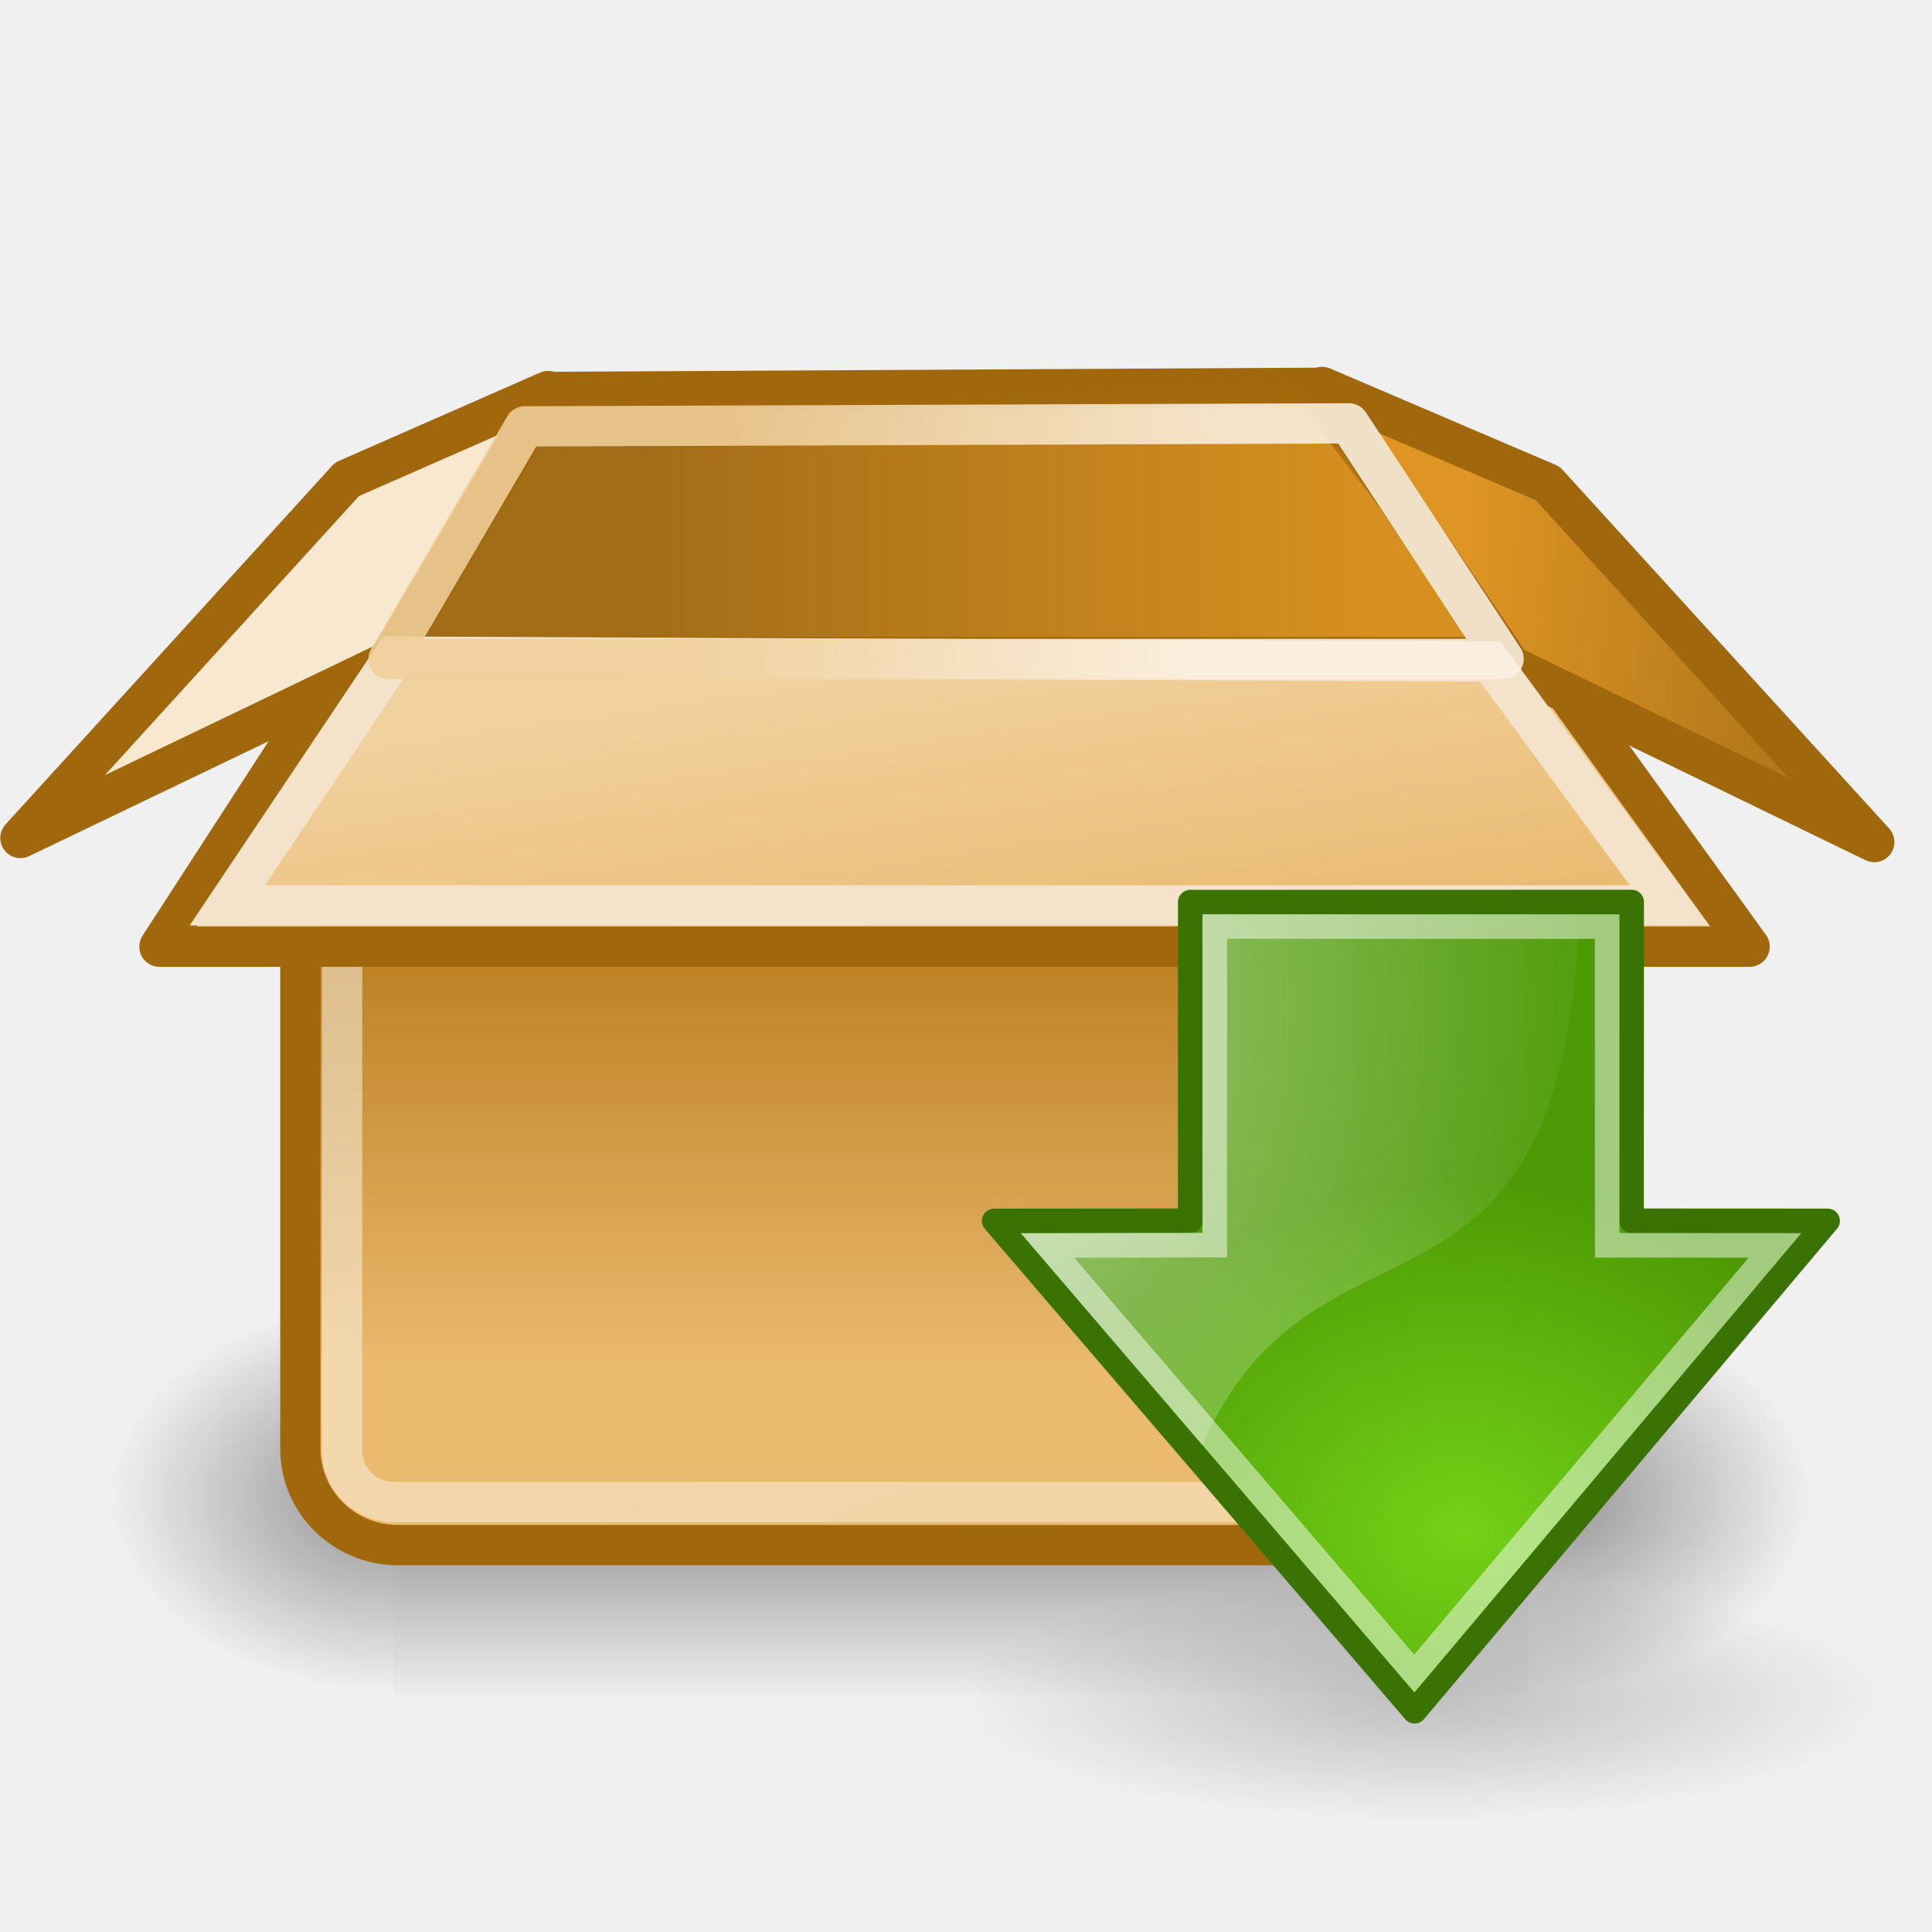
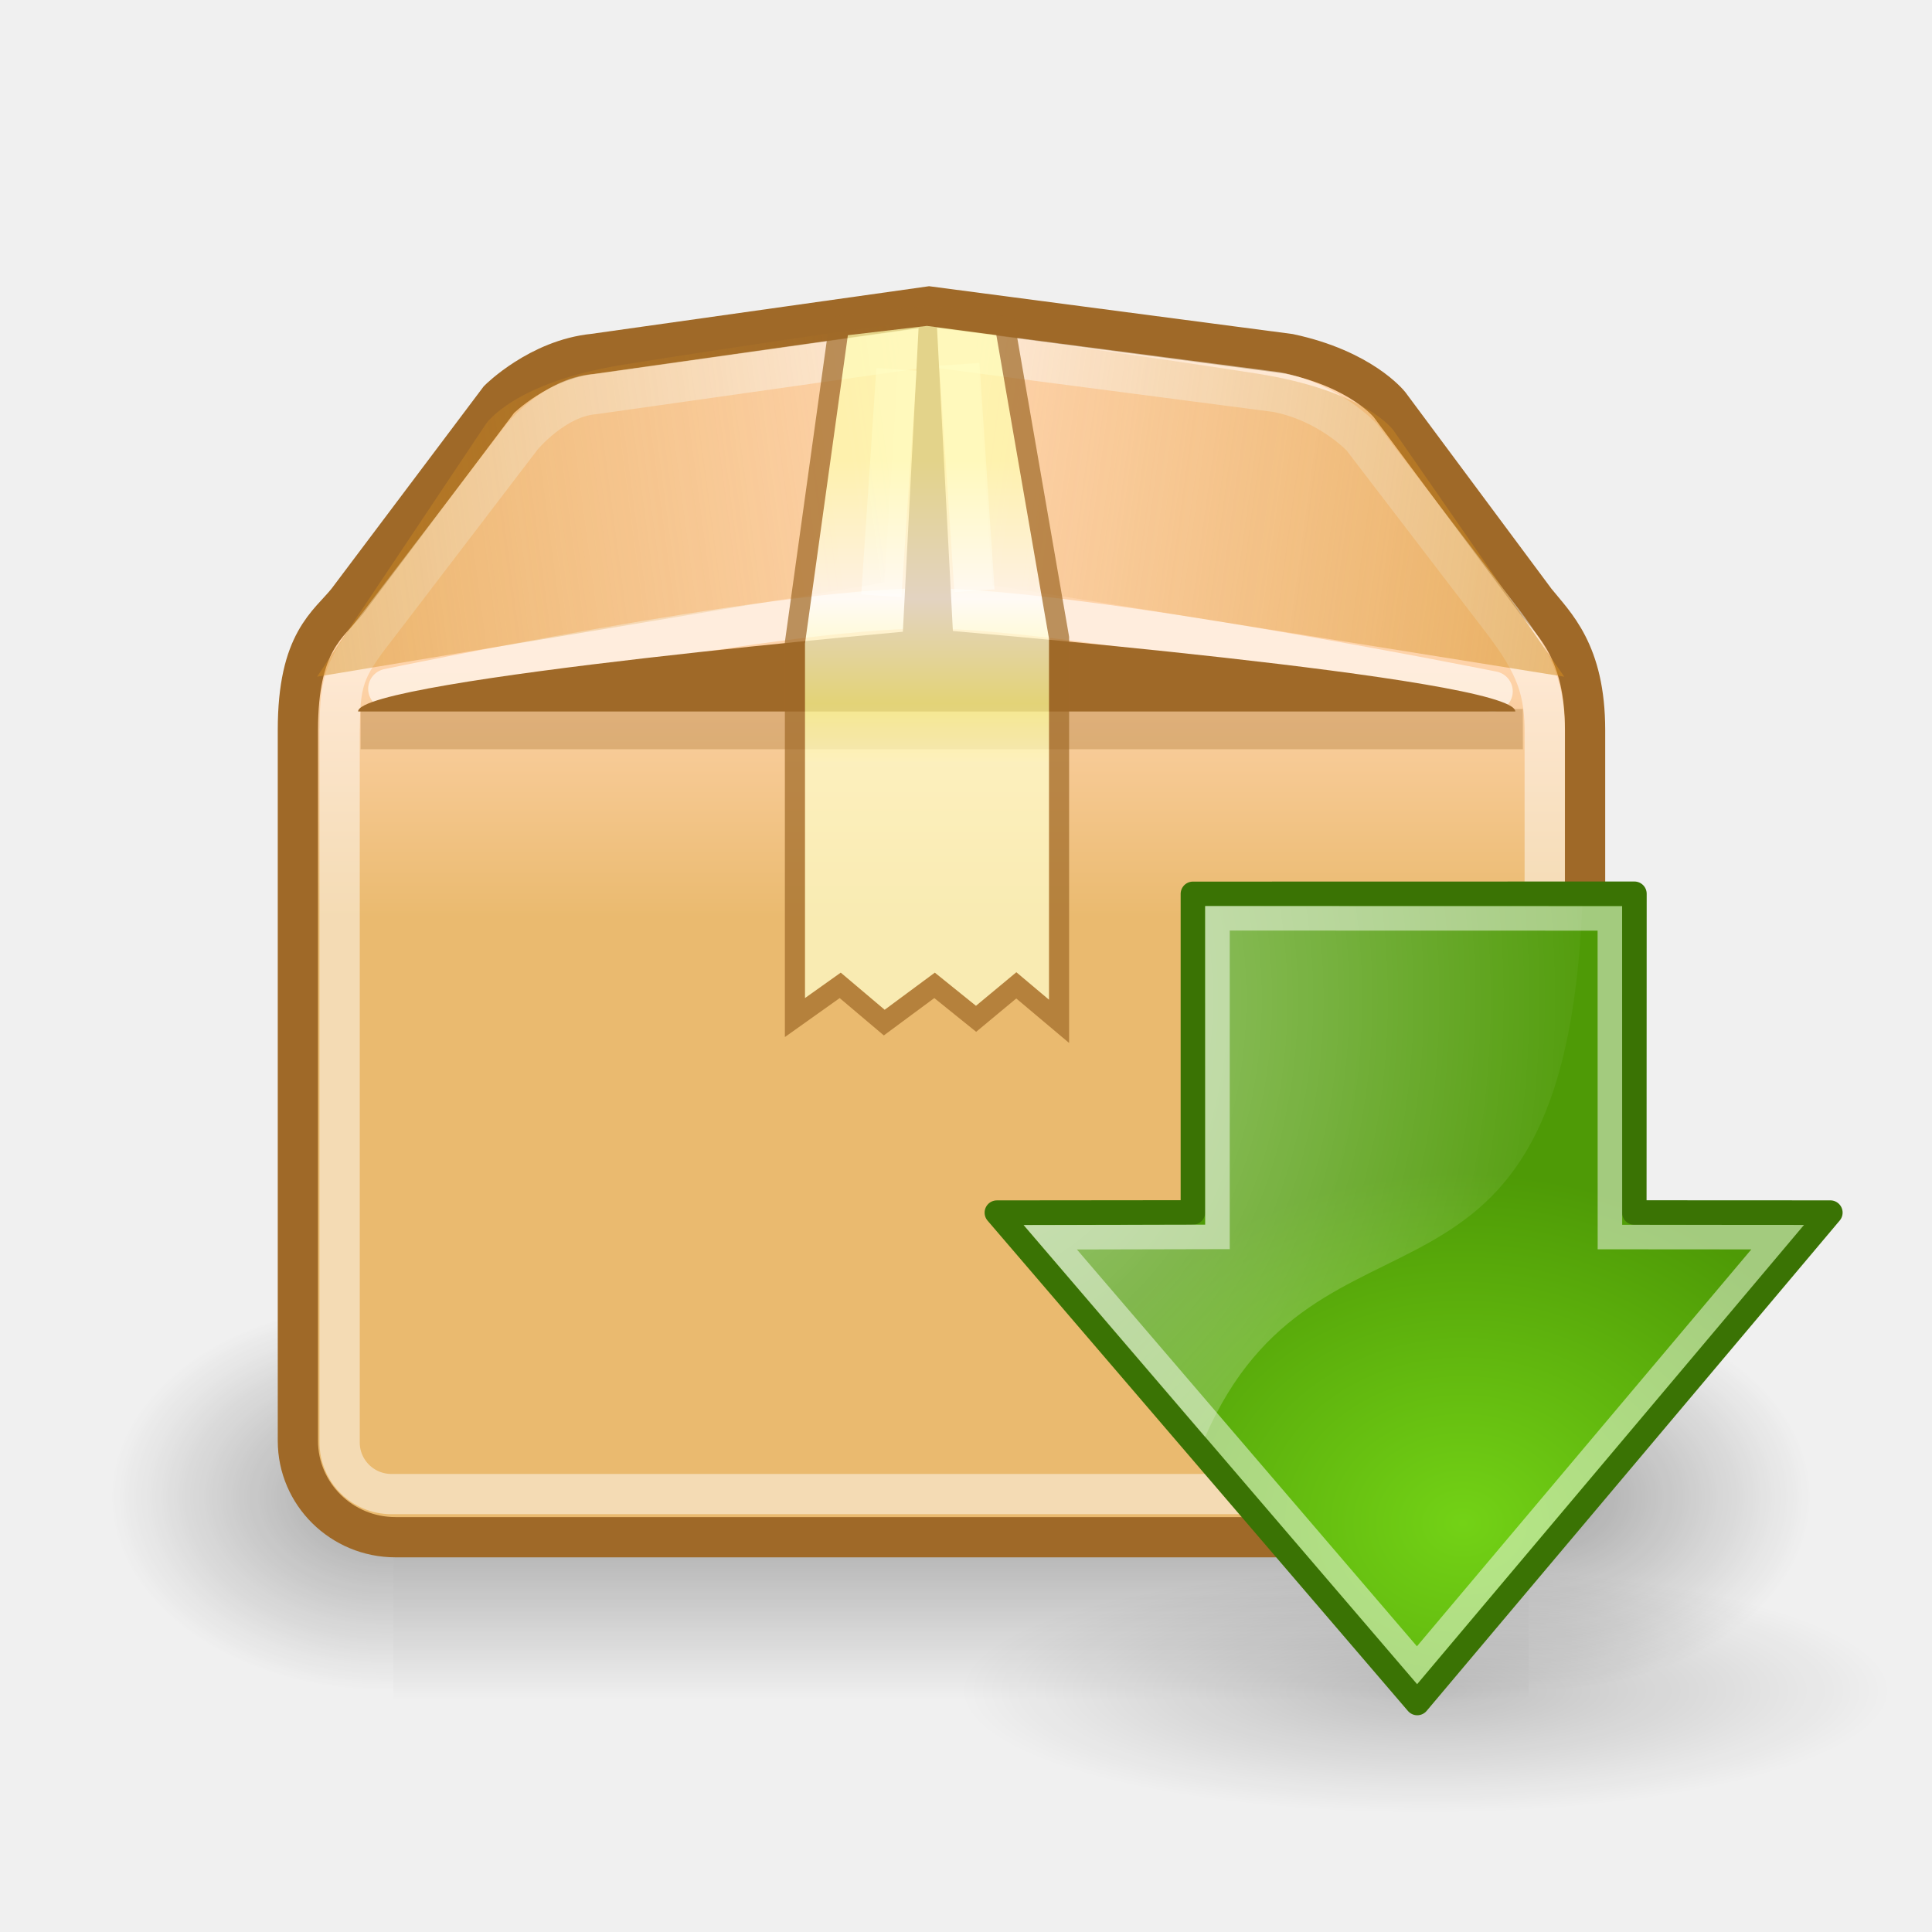
<svg xmlns="http://www.w3.org/2000/svg" xmlns:xlink="http://www.w3.org/1999/xlink" version="1.0" width="48" height="48" id="svg2963">
  <defs id="defs3">
-     <radialGradient cx="605.714" cy="486.648" r="117.143" fx="605.714" fy="486.648" id="radialGradient6719" xlink:href="#linearGradient5060" gradientUnits="userSpaceOnUse" gradientTransform="matrix(-2.774389,0,0,1.969706,112.7623,-872.8854)" />
+     <linearGradient y2="21.411" x2="16.49" y1="6.304" x1="16.49" gradientUnits="userSpaceOnUse" id="linearGradient3261">
+       <stop id="stop3263" style="stop-color:#ffffb2;stop-opacity:1;" offset="0.209" />
+       <stop offset="0.397" style="stop-color:#ffffff;stop-opacity:1;" id="stop3269" />
+       <stop offset="0.54" style="stop-color:#ffff97;stop-opacity:1;" id="stop3267" />
+       <stop id="stop3265" style="stop-color:#ffffcd;stop-opacity:1;" offset="0.621" />
+     </linearGradient>
+     <linearGradient id="linearGradient3817">
+       <stop style="stop-color:#d68f21;stop-opacity:1;" offset="0" id="stop3819" />
+       <stop style="stop-color:#d68f21;stop-opacity:0;" offset="1" id="stop3821" />
+     </linearGradient>
+     <linearGradient id="SVGID_1_" gradientUnits="userSpaceOnUse" x1="16.49" y1="6.304" x2="16.49" y2="21.411">
+       <stop offset="0.209" style="stop-color:#FED3AA" id="stop2741" />
+       <stop offset="0.621" style="stop-color:#EABA6F" id="stop2743" />
+     </linearGradient>
+     <radialGradient xlink:href="#linearGradient5060" gradientTransform="matrix(-2.774389,0,0,1.969706,112.7623,-872.8854)" gradientUnits="userSpaceOnUse" id="radialGradient6719" fy="486.648" fx="605.714" r="117.143" cy="486.648" cx="605.714" />
    <linearGradient id="linearGradient5060">
      <stop style="stop-color:#000000;stop-opacity:1" offset="0" id="stop5062" />
      <stop style="stop-color:#000000;stop-opacity:0" offset="1" id="stop5064" />
    </linearGradient>
-     <radialGradient cx="605.714" cy="486.648" r="117.143" fx="605.714" fy="486.648" id="radialGradient6717" xlink:href="#linearGradient5060" gradientUnits="userSpaceOnUse" gradientTransform="matrix(2.774389,0,0,1.969706,-1891.633,-872.8854)" />
+     <radialGradient xlink:href="#linearGradient5060" gradientTransform="matrix(2.774389,0,0,1.969706,-1891.633,-872.8854)" gradientUnits="userSpaceOnUse" id="radialGradient6717" fy="486.648" fx="605.714" r="117.143" cy="486.648" cx="605.714" />
    <linearGradient id="linearGradient5048">
      <stop style="stop-color:#000000;stop-opacity:0" offset="0" id="stop5050" />
      <stop style="stop-color:#000000;stop-opacity:1" offset="0.5" id="stop5056" />
      <stop style="stop-color:#000000;stop-opacity:0" offset="1" id="stop5052" />
    </linearGradient>
-     <linearGradient x1="302.857" y1="366.648" x2="302.857" y2="609.505" id="linearGradient6715" xlink:href="#linearGradient5048" gradientUnits="userSpaceOnUse" gradientTransform="matrix(2.774389,0,0,1.969706,-1892.179,-872.8854)" />
+     <linearGradient xlink:href="#linearGradient5048" gradientTransform="matrix(2.774389,0,0,1.969706,-1892.179,-872.8854)" gradientUnits="userSpaceOnUse" id="linearGradient6715" y2="609.505" x2="302.857" y1="366.648" x1="302.857" />
    <linearGradient id="linearGradient4995">
      <stop style="stop-color:#de9523;stop-opacity:1" offset="0" id="stop4997" />
      <stop style="stop-color:#a36d18;stop-opacity:1" offset="1" id="stop4999" />
    </linearGradient>
    <linearGradient id="linearGradient4987">
      <stop style="stop-color:#a0670c;stop-opacity:1" offset="0" id="stop4989" />
      <stop style="stop-color:#a0670c;stop-opacity:0" offset="1" id="stop4991" />
    </linearGradient>
    <linearGradient id="linearGradient4979">
      <stop style="stop-color:#fbf0e0;stop-opacity:1" offset="0" id="stop4981" />
      <stop style="stop-color:#f0ce99;stop-opacity:1" offset="1" id="stop4983" />
    </linearGradient>
    <linearGradient id="linearGradient4222">
      <stop style="stop-color:#ffffff;stop-opacity:1" offset="0" id="stop4224" />
      <stop style="stop-color:#ffffff;stop-opacity:0.686" offset="1" id="stop4226" />
    </linearGradient>
    <linearGradient id="linearGradient4210">
      <stop style="stop-color:#eaba6f;stop-opacity:1" offset="0" id="stop4212" />
      <stop style="stop-color:#b97a1b;stop-opacity:1" offset="1" id="stop4214" />
    </linearGradient>
    <linearGradient id="linearGradient4192">
      <stop style="stop-color:#e9b96e;stop-opacity:1" offset="0" id="stop4194" />
      <stop style="stop-color:#f1d19e;stop-opacity:1" offset="1" id="stop4196" />
    </linearGradient>
    <linearGradient id="linearGradient4182">
      <stop style="stop-color:#a36d18;stop-opacity:1" offset="0" id="stop4184" />
      <stop style="stop-color:#d79020;stop-opacity:1" offset="1" id="stop4186" />
    </linearGradient>
-     <linearGradient x1="30.062" y1="13.445" x2="17.696" y2="12.334" id="linearGradient2269" xlink:href="#linearGradient4979" gradientUnits="userSpaceOnUse" />
-     <linearGradient x1="36.289" y1="14.662" x2="47.066" y2="15.268" id="linearGradient2274" xlink:href="#linearGradient4995" gradientUnits="userSpaceOnUse" />
-     <linearGradient x1="25.381" y1="24.721" x2="24.119" y2="16.17" id="linearGradient2277" xlink:href="#linearGradient4192" gradientUnits="userSpaceOnUse" gradientTransform="matrix(1,0,0,0.986355,0,0.316638)" />
-     <linearGradient x1="16.149" y1="12.637" x2="34.194" y2="12.637" id="linearGradient2280" xlink:href="#linearGradient4182" gradientUnits="userSpaceOnUse" gradientTransform="matrix(1,0,0,1.039184,0,-4.057054e-2)" />
-     <linearGradient x1="21.907" y1="9.758" x2="22.072" y2="16.021" id="linearGradient2282" xlink:href="#linearGradient4987" gradientUnits="userSpaceOnUse" />
-     <linearGradient x1="18.707" y1="19.912" x2="30.015" y2="47.388" id="linearGradient2285" xlink:href="#linearGradient4222" gradientUnits="userSpaceOnUse" />
-     <linearGradient x1="24.99" y1="34.005" x2="24.99" y2="22.585" id="linearGradient2288" xlink:href="#linearGradient4210" gradientUnits="userSpaceOnUse" />
+     <linearGradient xlink:href="#linearGradient4979" gradientUnits="userSpaceOnUse" id="linearGradient2269" y2="12.334" x2="17.696" y1="13.445" x1="30.062" />
+     <linearGradient xlink:href="#linearGradient4995" gradientUnits="userSpaceOnUse" id="linearGradient2274" y2="15.268" x2="47.066" y1="14.662" x1="36.289" />
+     <linearGradient xlink:href="#linearGradient4192" gradientTransform="matrix(1,0,0,0.986355,0,0.316638)" gradientUnits="userSpaceOnUse" id="linearGradient2277" y2="16.17" x2="24.119" y1="24.721" x1="25.381" />
+     <linearGradient xlink:href="#linearGradient4182" gradientTransform="matrix(1,0,0,1.039184,0,-4.057054e-2)" gradientUnits="userSpaceOnUse" id="linearGradient2280" y2="12.637" x2="34.194" y1="12.637" x1="16.149" />
+     <linearGradient xlink:href="#linearGradient4987" gradientUnits="userSpaceOnUse" id="linearGradient2282" y2="16.021" x2="22.072" y1="9.758" x1="21.907" />
+     <linearGradient xlink:href="#linearGradient4222" gradientUnits="userSpaceOnUse" id="linearGradient2285" y2="47.388" x2="30.015" y1="19.912" x1="18.707" />
+     <linearGradient xlink:href="#linearGradient4210" gradientUnits="userSpaceOnUse" id="linearGradient2288" y2="22.585" x2="24.99" y1="34.005" x1="24.99" />
+     <linearGradient xlink:href="#linearGradient4210" y2="22.585" x2="24.99" y1="34.005" x1="24.99" gradientUnits="userSpaceOnUse" id="linearGradient2820" />
+     <linearGradient xlink:href="#linearGradient4222" y2="47.388" x2="30.015" y1="19.912" x1="18.707" gradientUnits="userSpaceOnUse" id="linearGradient2822" />
+     <linearGradient xlink:href="#linearGradient4182" y2="12.637" x2="34.194" y1="12.637" x1="16.149" gradientTransform="matrix(1,0,0,1.039184,0,-4.057054e-2)" gradientUnits="userSpaceOnUse" id="linearGradient2824" />
+     <linearGradient xlink:href="#linearGradient4987" y2="16.021" x2="22.072" y1="9.758" x1="21.907" gradientUnits="userSpaceOnUse" id="linearGradient2826" />
+     <linearGradient xlink:href="#linearGradient4192" y2="16.17" x2="24.119" y1="24.721" x1="25.381" gradientTransform="matrix(1,0,0,0.986355,0,0.316638)" gradientUnits="userSpaceOnUse" id="linearGradient2828" />
+     <linearGradient xlink:href="#linearGradient4995" y2="15.268" x2="47.066" y1="14.662" x1="36.289" gradientUnits="userSpaceOnUse" id="linearGradient2830" />
+     <linearGradient xlink:href="#linearGradient4979" y2="12.334" x2="17.696" y1="13.445" x1="30.062" gradientUnits="userSpaceOnUse" id="linearGradient2832" />
+     <linearGradient xlink:href="#linearGradient3817" gradientTransform="matrix(1.121495,0,0,1.166667,-2.945491,-2.517766)" gradientUnits="userSpaceOnUse" y2="12.914" x2="23.635" y1="14.863" x1="37.279" id="linearGradient3823" />
+     <linearGradient xlink:href="#linearGradient3817" gradientTransform="matrix(-1.112149,0,0,1.2,49.3382,-3.070051)" y2="12.914" x2="23.635" y1="14.863" x1="37.279" gradientUnits="userSpaceOnUse" id="linearGradient3827" />
+     <linearGradient xlink:href="#SVGID_1_" y2="21.411" x2="16.49" y1="6.304" x1="16.49" gradientUnits="userSpaceOnUse" id="linearGradient2278" />
+     <linearGradient xlink:href="#linearGradient3261" gradientUnits="userSpaceOnUse" y2="25.834" x2="24.609" y1="7.669" x1="24.609" id="linearGradient3259" />
+     <linearGradient xlink:href="#linearGradient3261" y2="25.834" x2="24.609" y1="7.669" x1="24.609" gradientUnits="userSpaceOnUse" id="linearGradient3299" />
+     <linearGradient y2="21.411" x2="16.49" y1="6.304" x1="16.49" gradientUnits="userSpaceOnUse" id="linearGradient2238">
+       <stop id="stop2240" style="stop-color:#FED3AA" offset="0.209" />
+       <stop id="stop2242" style="stop-color:#EABA6F" offset="0.621" />
+     </linearGradient>
+     <linearGradient id="linearGradient1442">
+       <stop id="stop1444" offset="0" style="stop-color:#73d216;stop-opacity:1" />
+       <stop id="stop1446" offset="1" style="stop-color:#4e9a06;stop-opacity:1" />
+     </linearGradient>
+     <linearGradient id="linearGradient8650">
+       <stop id="stop8652" offset="0" style="stop-color:#ffffff;stop-opacity:1" />
+       <stop id="stop8654" offset="1" style="stop-color:#ffffff;stop-opacity:0" />
+     </linearGradient>
+     <radialGradient xlink:href="#linearGradient8662" cx="24.837" cy="36.421" r="15.645" fx="24.837" fy="36.421" id="radialGradient1444" gradientUnits="userSpaceOnUse" gradientTransform="matrix(1,0,0,0.536723,0,16.87306)" />
+     <radialGradient xlink:href="#linearGradient1442" cx="35.293" cy="20.494" r="16.956" fx="35.293" fy="20.494" id="radialGradient1469" gradientUnits="userSpaceOnUse" gradientTransform="matrix(0,-0.843022,1.020168,0,0.606436,42.58614)" />
+     <radialGradient xlink:href="#linearGradient8650" cx="15.987" cy="1.535" r="17.171" fx="15.987" fy="1.535" id="radialGradient1471" gradientUnits="userSpaceOnUse" gradientTransform="matrix(0,-2.046729,-1.55761,0,44.11559,66.93275)" />
    <linearGradient id="linearGradient8662">
-       <stop style="stop-color:#000000;stop-opacity:1" offset="0" id="stop8664" />
-       <stop style="stop-color:#000000;stop-opacity:0" offset="1" id="stop8666" />
-     </linearGradient>
-     <radialGradient cx="15.987" cy="1.535" r="17.171" fx="15.987" fy="1.535" id="radialGradient1471" xlink:href="#linearGradient8650" gradientUnits="userSpaceOnUse" gradientTransform="matrix(0,-2.046729,-1.55761,0,44.11559,66.93275)" />
-     <radialGradient cx="35.293" cy="20.494" r="16.956" fx="35.293" fy="20.494" id="radialGradient1469" xlink:href="#linearGradient1442" gradientUnits="userSpaceOnUse" gradientTransform="matrix(0,-0.843022,1.020168,0,0.606436,42.58614)" />
-     <radialGradient cx="24.837" cy="36.421" r="15.645" fx="24.837" fy="36.421" id="radialGradient1444" xlink:href="#linearGradient8662" gradientUnits="userSpaceOnUse" gradientTransform="matrix(1,0,0,0.536723,0,16.87306)" />
-     <linearGradient id="linearGradient8650">
-       <stop style="stop-color:#ffffff;stop-opacity:1" offset="0" id="stop8652" />
-       <stop style="stop-color:#ffffff;stop-opacity:0" offset="1" id="stop8654" />
-     </linearGradient>
-     <linearGradient id="linearGradient1442">
-       <stop style="stop-color:#73d216;stop-opacity:1" offset="0" id="stop1444" />
-       <stop style="stop-color:#4e9a06;stop-opacity:1" offset="1" id="stop1446" />
-     </linearGradient>
+       <stop id="stop8664" offset="0" style="stop-color:#000000;stop-opacity:1" />
+       <stop id="stop8666" offset="1" style="stop-color:#000000;stop-opacity:0" />
+     </linearGradient>
+     <linearGradient xlink:href="#linearGradient4210-3" x1="24.99" y1="34.005" x2="24.99" y2="22.585" id="linearGradient2288-8" gradientUnits="userSpaceOnUse" />
+     <linearGradient xlink:href="#linearGradient4222-0" x1="18.707" y1="19.912" x2="30.015" y2="47.388" id="linearGradient2285-0" gradientUnits="userSpaceOnUse" />
+     <linearGradient xlink:href="#linearGradient4987-2" x1="21.907" y1="9.758" x2="22.072" y2="16.021" id="linearGradient2282-4" gradientUnits="userSpaceOnUse" />
+     <linearGradient xlink:href="#linearGradient4182-8" x1="16.149" y1="12.637" x2="34.194" y2="12.637" id="linearGradient2280-2" gradientUnits="userSpaceOnUse" gradientTransform="matrix(1,0,0,1.039184,0,-0.04057054)" />
+     <linearGradient xlink:href="#linearGradient4192-0" x1="25.381" y1="24.721" x2="24.119" y2="16.17" id="linearGradient2277-3" gradientUnits="userSpaceOnUse" gradientTransform="matrix(1,0,0,0.986355,0,0.316638)" />
+     <linearGradient xlink:href="#linearGradient4995-2" x1="36.289" y1="14.662" x2="47.066" y2="15.268" id="linearGradient2274-0" gradientUnits="userSpaceOnUse" />
+     <linearGradient xlink:href="#linearGradient4979-7" x1="30.062" y1="13.445" x2="17.696" y2="12.334" id="linearGradient2269-3" gradientUnits="userSpaceOnUse" />
+     <linearGradient id="linearGradient4182-8">
+       <stop id="stop4184-7" offset="0" style="stop-color:#a36d18;stop-opacity:1" />
+       <stop id="stop4186-6" offset="1" style="stop-color:#d79020;stop-opacity:1" />
+     </linearGradient>
+     <linearGradient id="linearGradient4192-0">
+       <stop id="stop4194-8" offset="0" style="stop-color:#e9b96e;stop-opacity:1" />
+       <stop id="stop4196-6" offset="1" style="stop-color:#f1d19e;stop-opacity:1" />
+     </linearGradient>
+     <linearGradient id="linearGradient4210-3">
+       <stop id="stop4212-8" offset="0" style="stop-color:#eaba6f;stop-opacity:1" />
+       <stop id="stop4214-3" offset="1" style="stop-color:#b97a1b;stop-opacity:1" />
+     </linearGradient>
+     <linearGradient id="linearGradient4222-0">
+       <stop id="stop4224-3" offset="0" style="stop-color:#ffffff;stop-opacity:1" />
+       <stop id="stop4226-6" offset="1" style="stop-color:#ffffff;stop-opacity:0.686" />
+     </linearGradient>
+     <linearGradient id="linearGradient4979-7">
+       <stop id="stop4981-6" offset="0" style="stop-color:#fbf0e0;stop-opacity:1" />
+       <stop id="stop4983-6" offset="1" style="stop-color:#f0ce99;stop-opacity:1" />
+     </linearGradient>
+     <linearGradient id="linearGradient4987-2">
+       <stop id="stop4989-5" offset="0" style="stop-color:#a0670c;stop-opacity:1" />
+       <stop id="stop4991-4" offset="1" style="stop-color:#a0670c;stop-opacity:0" />
+     </linearGradient>
+     <linearGradient id="linearGradient4995-2">
+       <stop id="stop4997-8" offset="0" style="stop-color:#de9523;stop-opacity:1" />
+       <stop id="stop4999-2" offset="1" style="stop-color:#a36d18;stop-opacity:1" />
+     </linearGradient>
+     <linearGradient xlink:href="#linearGradient5048-6" x1="302.857" y1="366.648" x2="302.857" y2="609.505" id="linearGradient6715-4" gradientUnits="userSpaceOnUse" gradientTransform="matrix(2.774389,0,0,1.969706,-1892.179,-872.8854)" />
+     <linearGradient id="linearGradient5048-6">
+       <stop id="stop5050-3" offset="0" style="stop-color:#000000;stop-opacity:0" />
+       <stop id="stop5056-7" offset="0.5" style="stop-color:#000000;stop-opacity:1" />
+       <stop id="stop5052-5" offset="1" style="stop-color:#000000;stop-opacity:0" />
+     </linearGradient>
+     <radialGradient xlink:href="#linearGradient5060-3" cx="605.714" cy="486.648" r="117.143" fx="605.714" fy="486.648" id="radialGradient6717-4" gradientUnits="userSpaceOnUse" gradientTransform="matrix(2.774389,0,0,1.969706,-1891.633,-872.8854)" />
+     <linearGradient id="linearGradient5060-3">
+       <stop id="stop5062-7" offset="0" style="stop-color:#000000;stop-opacity:1" />
+       <stop id="stop5064-9" offset="1" style="stop-color:#000000;stop-opacity:0" />
+     </linearGradient>
+     <radialGradient xlink:href="#linearGradient5060-3" cx="605.714" cy="486.648" r="117.143" fx="605.714" fy="486.648" id="radialGradient6719-4" gradientUnits="userSpaceOnUse" gradientTransform="matrix(-2.774389,0,0,1.969706,112.7623,-872.8854)" />
+     <linearGradient xlink:href="#linearGradient5048-6" y2="609.505" x2="302.857" y1="366.648" x1="302.857" gradientTransform="matrix(2.774389,0,0,1.969706,-1892.179,-872.8854)" gradientUnits="userSpaceOnUse" id="linearGradient3888" />
+     <radialGradient xlink:href="#linearGradient5060-3" r="117.143" fy="486.648" fx="605.714" cy="486.648" cx="605.714" gradientTransform="matrix(2.774389,0,0,1.969706,-1891.633,-872.8854)" gradientUnits="userSpaceOnUse" id="radialGradient3890" />
+     <radialGradient xlink:href="#linearGradient5060-3" r="117.143" fy="486.648" fx="605.714" cy="486.648" cx="605.714" gradientTransform="matrix(-2.774389,0,0,1.969706,112.7623,-872.8854)" gradientUnits="userSpaceOnUse" id="radialGradient3892" />
+     <linearGradient xlink:href="#linearGradient4210-3" y2="22.585" x2="24.99" y1="34.005" x1="24.99" gradientUnits="userSpaceOnUse" id="linearGradient3894" />
+     <linearGradient xlink:href="#linearGradient4222-0" y2="47.388" x2="30.015" y1="19.912" x1="18.707" gradientUnits="userSpaceOnUse" id="linearGradient3896" />
+     <linearGradient xlink:href="#linearGradient4182-8" y2="12.637" x2="34.194" y1="12.637" x1="16.149" gradientTransform="matrix(1,0,0,1.039184,0,-0.04057054)" gradientUnits="userSpaceOnUse" id="linearGradient3898" />
+     <linearGradient xlink:href="#linearGradient4987-2" y2="16.021" x2="22.072" y1="9.758" x1="21.907" gradientUnits="userSpaceOnUse" id="linearGradient3900" />
+     <linearGradient xlink:href="#linearGradient4192-0" y2="16.17" x2="24.119" y1="24.721" x1="25.381" gradientTransform="matrix(1,0,0,0.986355,0,0.316638)" gradientUnits="userSpaceOnUse" id="linearGradient3902" />
+     <linearGradient xlink:href="#linearGradient4995-2" y2="15.268" x2="47.066" y1="14.662" x1="36.289" gradientUnits="userSpaceOnUse" id="linearGradient3904" />
+     <linearGradient xlink:href="#linearGradient4979-7" y2="12.334" x2="17.696" y1="13.445" x1="30.062" gradientUnits="userSpaceOnUse" id="linearGradient3906" />
+     <radialGradient xlink:href="#linearGradient8662" r="15.645" fy="36.421" fx="24.837" cy="36.421" cx="24.837" gradientTransform="matrix(1,0,0,0.536723,0,16.87306)" gradientUnits="userSpaceOnUse" id="radialGradient3908" />
+     <radialGradient xlink:href="#linearGradient1442" r="16.956" fy="20.494" fx="35.293" cy="20.494" cx="35.293" gradientTransform="matrix(0,-0.843022,1.020168,0,0.606436,42.58614)" gradientUnits="userSpaceOnUse" id="radialGradient3910" />
+     <radialGradient xlink:href="#linearGradient8650" r="17.171" fy="1.535" fx="15.987" cy="1.535" cx="15.987" gradientTransform="matrix(0,-2.046729,-1.55761,0,44.11559,66.93275)" gradientUnits="userSpaceOnUse" id="radialGradient3912" />
+     <linearGradient xlink:href="#linearGradient4979-7" gradientTransform="translate(-62.99097,-18.98447)" y2="12.334" x2="17.696" y1="13.445" x1="30.062" gradientUnits="userSpaceOnUse" id="linearGradient3921" />
+     <linearGradient xlink:href="#linearGradient4995-2" gradientTransform="translate(-62.99097,-18.98447)" y2="15.268" x2="47.066" y1="14.662" x1="36.289" gradientUnits="userSpaceOnUse" id="linearGradient3926" />
+     <linearGradient xlink:href="#linearGradient4192-0" y2="16.17" x2="24.119" y1="24.721" x1="25.381" gradientTransform="matrix(1,0,0,0.986355,-62.99097,-18.66783)" gradientUnits="userSpaceOnUse" id="linearGradient3929" />
+     <linearGradient xlink:href="#linearGradient4182-8" y2="12.637" x2="34.194" y1="12.637" x1="16.149" gradientTransform="matrix(1,0,0,1.039184,-62.99097,-19.02504)" gradientUnits="userSpaceOnUse" id="linearGradient3932" />
+     <linearGradient xlink:href="#linearGradient4987-2" gradientTransform="translate(-62.99097,-18.98447)" y2="16.021" x2="22.072" y1="9.758" x1="21.907" gradientUnits="userSpaceOnUse" id="linearGradient3934" />
+     <linearGradient xlink:href="#linearGradient4222-0" gradientTransform="translate(-62.99097,-18.98447)" y2="47.388" x2="30.015" y1="19.912" x1="18.707" gradientUnits="userSpaceOnUse" id="linearGradient3937" />
+     <linearGradient xlink:href="#linearGradient4210-3" gradientTransform="translate(-62.99097,-18.98447)" y2="22.585" x2="24.99" y1="34.005" x1="24.99" gradientUnits="userSpaceOnUse" id="linearGradient3940" />
+     <radialGradient xlink:href="#linearGradient8662" r="15.645" fy="36.421" fx="24.837" cy="36.421" cx="24.837" gradientTransform="matrix(1,0,0,0.536723,0,16.87306)" gradientUnits="userSpaceOnUse" id="radialGradient3980" />
+     <radialGradient xlink:href="#linearGradient1442" r="16.956" fy="20.494" fx="35.293" cy="20.494" cx="35.293" gradientTransform="matrix(0,-0.843022,1.020168,0,0.606436,42.58614)" gradientUnits="userSpaceOnUse" id="radialGradient3982" />
+     <radialGradient xlink:href="#linearGradient8650" r="17.171" fy="1.535" fx="15.987" cy="1.535" cx="15.987" gradientTransform="matrix(0,-2.046729,-1.55761,0,44.11559,66.93275)" gradientUnits="userSpaceOnUse" id="radialGradient3984" />
+     <linearGradient xlink:href="#linearGradient5048-6" y2="609.505" x2="302.857" y1="366.648" x1="302.857" gradientTransform="matrix(2.774389,0,0,1.969706,-1892.179,-872.8854)" gradientUnits="userSpaceOnUse" id="linearGradient3986" />
+     <radialGradient xlink:href="#linearGradient5060-3" r="117.143" fy="486.648" fx="605.714" cy="486.648" cx="605.714" gradientTransform="matrix(2.774389,0,0,1.969706,-1891.633,-872.8854)" gradientUnits="userSpaceOnUse" id="radialGradient3988" />
+     <radialGradient xlink:href="#linearGradient5060-3" r="117.143" fy="486.648" fx="605.714" cy="486.648" cx="605.714" gradientTransform="matrix(-2.774389,0,0,1.969706,112.7623,-872.8854)" gradientUnits="userSpaceOnUse" id="radialGradient3990" />
+     <linearGradient xlink:href="#linearGradient4210-3" y2="22.585" x2="24.99" y1="34.005" x1="24.99" gradientTransform="translate(-62.99097,-18.98447)" gradientUnits="userSpaceOnUse" id="linearGradient3992" />
+     <linearGradient xlink:href="#linearGradient4222-0" y2="47.388" x2="30.015" y1="19.912" x1="18.707" gradientTransform="translate(-62.99097,-18.98447)" gradientUnits="userSpaceOnUse" id="linearGradient3994" />
+     <linearGradient xlink:href="#linearGradient4182-8" y2="12.637" x2="34.194" y1="12.637" x1="16.149" gradientTransform="matrix(1,0,0,1.039184,-62.99097,-19.02504)" gradientUnits="userSpaceOnUse" id="linearGradient3996" />
+     <linearGradient xlink:href="#linearGradient4987-2" y2="16.021" x2="22.072" y1="9.758" x1="21.907" gradientTransform="translate(-62.99097,-18.98447)" gradientUnits="userSpaceOnUse" id="linearGradient3998" />
+     <linearGradient xlink:href="#linearGradient4192-0" y2="16.17" x2="24.119" y1="24.721" x1="25.381" gradientTransform="matrix(1,0,0,0.986355,-62.99097,-18.66783)" gradientUnits="userSpaceOnUse" id="linearGradient4000" />
+     <linearGradient xlink:href="#linearGradient4995-2" y2="15.268" x2="47.066" y1="14.662" x1="36.289" gradientTransform="translate(-62.99097,-18.98447)" gradientUnits="userSpaceOnUse" id="linearGradient4002" />
+     <linearGradient xlink:href="#linearGradient4979-7" y2="12.334" x2="17.696" y1="13.445" x1="30.062" gradientTransform="translate(-62.99097,-18.98447)" gradientUnits="userSpaceOnUse" id="linearGradient4004" />
  </defs>
-   <g id="layer1">
-     <g transform="matrix(2.105461e-2,0,0,2.086758e-2,42.60172,35.4036)" style="display:inline" id="g6707">
-       <rect width="1339.633" height="478.357" x="-1559.252" y="-150.697" style="opacity:0.402;color:#000000;fill:url(#linearGradient6715);fill-opacity:1;fill-rule:nonzero;stroke:none;stroke-width:1;stroke-linecap:round;stroke-linejoin:miter;marker:none;marker-start:none;marker-mid:none;marker-end:none;stroke-miterlimit:4;stroke-dasharray:none;stroke-dashoffset:0;stroke-opacity:1;visibility:visible;display:inline;overflow:visible" id="rect6709" />
-       <path d="M -219.619,-150.68 C -219.619,-150.68 -219.619,327.65 -219.619,327.65 C -76.745,328.551 125.781,220.481 125.781,88.454 C 125.781,-43.572 -33.655,-150.68 -219.619,-150.68 z " style="opacity:0.402;color:#000000;fill:url(#radialGradient6717);fill-opacity:1;fill-rule:nonzero;stroke:none;stroke-width:1;stroke-linecap:round;stroke-linejoin:miter;marker:none;marker-start:none;marker-mid:none;marker-end:none;stroke-miterlimit:4;stroke-dasharray:none;stroke-dashoffset:0;stroke-opacity:1;visibility:visible;display:inline;overflow:visible" id="path6711" />
-       <path d="M -1559.252,-150.68 C -1559.252,-150.68 -1559.252,327.65 -1559.252,327.65 C -1702.127,328.551 -1904.652,220.481 -1904.652,88.454 C -1904.652,-43.572 -1745.216,-150.68 -1559.252,-150.68 z " style="opacity:0.402;color:#000000;fill:url(#radialGradient6719);fill-opacity:1;fill-rule:nonzero;stroke:none;stroke-width:1;stroke-linecap:round;stroke-linejoin:miter;marker:none;marker-start:none;marker-mid:none;marker-end:none;stroke-miterlimit:4;stroke-dasharray:none;stroke-dashoffset:0;stroke-opacity:1;visibility:visible;display:inline;overflow:visible" id="path6713" />
-     </g>
-     <rect width="31.978" height="23.113" rx="2.424" ry="2.394" x="7.462" y="15.275" style="opacity:1;color:#000000;fill:url(#linearGradient2288);fill-opacity:1;fill-rule:nonzero;stroke:#a0670c;stroke-width:1;stroke-linecap:butt;stroke-linejoin:miter;marker:none;marker-start:none;marker-mid:none;marker-end:none;stroke-miterlimit:4;stroke-dasharray:none;stroke-dashoffset:0;stroke-opacity:1;visibility:visible;display:block;overflow:visible" id="rect3115" />
-     <rect width="29.804" height="21.075" rx="1.285" ry="1.285" x="8.499" y="16.244" style="opacity:0.481;color:#000000;fill:none;fill-opacity:1;fill-rule:nonzero;stroke:url(#linearGradient2285);stroke-width:1;stroke-linecap:butt;stroke-linejoin:miter;marker:none;marker-start:none;marker-mid:none;marker-end:none;stroke-miterlimit:4;stroke-dasharray:none;stroke-dashoffset:0;stroke-opacity:1;visibility:visible;display:block;overflow:visible" id="rect4220" />
-     <path d="M 8.77,16.547 L 13.82,9.736 L 32.615,9.635 L 37.835,16.409 L 8.77,16.547 z " style="fill:url(#linearGradient2280);fill-opacity:1;fill-rule:evenodd;stroke:url(#linearGradient2282);stroke-width:1;stroke-linecap:butt;stroke-linejoin:miter;stroke-miterlimit:4;stroke-dasharray:none;stroke-opacity:1" id="path4162" />
-     <path d="M 38.276,16.326 L 43.469,23.52 L 3.961,23.52 L 8.625,16.321 L 38.276,16.326 z " style="opacity:1;color:#000000;fill:url(#linearGradient2277);fill-opacity:1;fill-rule:nonzero;stroke:#a0670c;stroke-width:1;stroke-linecap:round;stroke-linejoin:round;marker:none;marker-start:none;marker-mid:none;marker-end:none;stroke-miterlimit:4;stroke-dasharray:none;stroke-dashoffset:0;stroke-opacity:1;visibility:visible;display:block;overflow:visible" id="path4164" />
-     <path d="M 32.849,9.614 L 37.532,16.536 L 46.566,20.921 L 38.451,12.009 L 32.849,9.614 z " style="opacity:1;color:#000000;fill:url(#linearGradient2274);fill-opacity:1;fill-rule:nonzero;stroke:#a0670c;stroke-width:1;stroke-linecap:round;stroke-linejoin:round;marker:none;marker-start:none;marker-mid:none;marker-end:none;stroke-miterlimit:4;stroke-dasharray:none;stroke-dashoffset:0;stroke-opacity:1;visibility:visible;display:block;overflow:visible" id="path4178" />
-     <path d="M 13.618,9.715 L 9.642,16.435 L 0.507,20.82 L 8.622,11.908 L 13.618,9.715 z " style="opacity:1;color:#000000;fill:#f8e8cf;fill-opacity:1;fill-rule:nonzero;stroke:#a0670c;stroke-width:1;stroke-linecap:round;stroke-linejoin:round;marker:none;marker-start:none;marker-mid:none;marker-end:none;stroke-miterlimit:4;stroke-dasharray:none;stroke-dashoffset:0;stroke-opacity:1;visibility:visible;display:block;overflow:visible" id="path4180" />
-     <path d="M 37.025,16.436 L 41.479,22.493 L 5.648,22.493 L 9.789,16.313 L 37.025,16.436 z " style="opacity:1;color:#000000;fill:none;fill-opacity:1;fill-rule:nonzero;stroke:#f4e3ca;stroke-width:1;stroke-linecap:butt;stroke-linejoin:miter;marker:none;marker-start:none;marker-mid:none;marker-end:none;stroke-miterlimit:4;stroke-dasharray:none;stroke-dashoffset:0;stroke-opacity:1;visibility:visible;display:block;overflow:visible" id="path4954" />
-     <path d="M 9.652,16.372 L 13.037,10.593 L 33.515,10.518 L 37.357,16.37 L 9.652,16.372 z " style="opacity:0.88;fill:none;fill-opacity:1;fill-rule:evenodd;stroke:url(#linearGradient2269);stroke-width:1;stroke-linecap:round;stroke-linejoin:round;stroke-miterlimit:4;stroke-dasharray:none;stroke-opacity:1" id="path4966" />
-     <g transform="matrix(0.6092305,0,0,0.6092305,20.73381,19.05995)" id="g3724">
-       <path d="M 40.482 36.421 A 15.645 8.397 0 1 1  9.192,36.421 A 15.645 8.397 0 1 1  40.482 36.421 z" transform="matrix(1.214466,0,0,0.595458,-6.163846,16.31275)" style="opacity:0.205;color:#000000;fill:url(#radialGradient1444);fill-opacity:1;fill-rule:evenodd;stroke:none;stroke-width:1;stroke-linecap:butt;stroke-linejoin:miter;marker:none;marker-start:none;marker-mid:none;marker-end:none;stroke-miterlimit:10;stroke-dasharray:none;stroke-dashoffset:0;stroke-opacity:1;visibility:visible;display:inline;overflow:visible" id="path8660" />
-       <g transform="matrix(-1,0,0,-1,47.02856,43.99921)" id="g1464">
-         <path d="M 14.519,38.5 L 32.524,38.496 L 32.524,25.504 L 40.52,25.497 L 23.375,5.499 L 6.529,25.497 L 14.524,25.501 L 14.519,38.5 z " style="opacity:1;color:#000000;fill:url(#radialGradient1469);fill-opacity:1;fill-rule:evenodd;stroke:#3a7304;stroke-width:1;stroke-linecap:round;stroke-linejoin:round;marker:none;marker-start:none;marker-mid:none;marker-end:none;stroke-miterlimit:10;stroke-dasharray:none;stroke-dashoffset:0;stroke-opacity:1;visibility:visible;display:inline;overflow:visible" id="path8643" />
-         <path d="M 39.43,24.993 L 32.023,25.005 L 32.026,37.998 L 16.648,37.989 C 17.418,19.648 27.37,26.996 32.029,16.342 L 39.43,24.993 z " style="opacity:0.508;color:#000000;fill:url(#radialGradient1471);fill-opacity:1;fill-rule:evenodd;stroke:none;stroke-width:1;stroke-linecap:round;stroke-linejoin:round;marker:none;marker-start:none;marker-mid:none;marker-end:none;stroke-miterlimit:10;stroke-dasharray:none;stroke-dashoffset:0;stroke-opacity:1;visibility:visible;display:inline;overflow:visible" id="path8645" />
-         <path d="M 15.521,37.496 L 31.522,37.5 L 31.522,24.507 L 38.339,24.491 L 23.385,7.039 L 8.678,24.496 L 15.518,24.501 L 15.521,37.496 z " style="opacity:0.481;color:#000000;fill:none;fill-opacity:1;fill-rule:evenodd;stroke:#ffffff;stroke-width:1;stroke-linecap:butt;stroke-linejoin:miter;marker:none;marker-start:none;marker-mid:none;marker-end:none;stroke-miterlimit:10;stroke-dasharray:none;stroke-dashoffset:0;stroke-opacity:1;visibility:visible;display:inline;overflow:visible" id="path8658" />
-       </g>
+   <g id="g6707" style="display:inline;opacity:0.802" transform="matrix(2.105461e-2,0,0,2.086758e-2,42.60172,35.4036)">
+     <rect id="rect6709" style="opacity:0.402;color:#000000;fill:url(#linearGradient6715);fill-opacity:1;fill-rule:nonzero;stroke:none;stroke-width:1;stroke-linecap:round;stroke-linejoin:miter;marker:none;marker-start:none;marker-mid:none;marker-end:none;stroke-miterlimit:4;stroke-dasharray:none;stroke-dashoffset:0;stroke-opacity:1;visibility:visible;display:inline;overflow:visible" y="-150.697" x="-1559.252" height="478.357" width="1339.633" />
+     <path id="path6711" style="opacity:0.402;color:#000000;fill:url(#radialGradient6717);fill-opacity:1;fill-rule:nonzero;stroke:none;stroke-width:1;stroke-linecap:round;stroke-linejoin:miter;marker:none;marker-start:none;marker-mid:none;marker-end:none;stroke-miterlimit:4;stroke-dasharray:none;stroke-dashoffset:0;stroke-opacity:1;visibility:visible;display:inline;overflow:visible" d="M -219.619,-150.68 C -219.619,-150.68 -219.619,327.65 -219.619,327.65 C -76.745,328.551 125.781,220.481 125.781,88.454 C 125.781,-43.572 -33.655,-150.68 -219.619,-150.68 z " />
+     <path id="path6713" style="opacity:0.402;color:#000000;fill:url(#radialGradient6719);fill-opacity:1;fill-rule:nonzero;stroke:none;stroke-width:1;stroke-linecap:round;stroke-linejoin:miter;marker:none;marker-start:none;marker-mid:none;marker-end:none;stroke-miterlimit:4;stroke-dasharray:none;stroke-dashoffset:0;stroke-opacity:1;visibility:visible;display:inline;overflow:visible" d="M -1559.252,-150.68 C -1559.252,-150.68 -1559.252,327.65 -1559.252,327.65 C -1702.127,328.551 -1904.652,220.481 -1904.652,88.454 C -1904.652,-43.572 -1745.216,-150.68 -1559.252,-150.68 z " />
+   </g>
+   <g id="closed_box_1_" transform="translate(6.900863,7.109553)" style="opacity:1">
+     <linearGradient id="linearGradient2770" gradientUnits="userSpaceOnUse" x1="16.49" y1="6.304" x2="16.49" y2="21.411">
+       <stop offset="0.209" style="stop-color:#FED3AA" id="stop2772" />
+       <stop offset="0.621" style="stop-color:#EABA6F" id="stop2774" />
+     </linearGradient>
+     <path d="M 31.25,7.825 L 27.621,2.943 C 27.621,2.943 26.933,2.068 25.132,1.683 L 16.184,0.506 L 7.848,1.682 C 6.496,1.817 5.496,2.817 5.496,2.817 L 1.729,7.825 C 1.259,8.413 0.5,8.822 0.5,11.029 L 0.5,28.687 C 0.5,30.009 1.586,31.082 2.925,31.082 L 30.055,31.082 C 31.394,31.082 32.48,30.01 32.48,28.687 L 32.48,11.029 C 32.479,9.085 31.721,8.413 31.25,7.825 z " id="path2745" style="fill:url(#SVGID_1_);stroke:#9f6928;stroke-width:1" />
+     <path d="M 31.477,10.981 C 31.462,9.884 31.162,9.259 30.289,8.137 L 26.934,3.755 C 26.934,3.755 26.122,2.88 24.809,2.63 L 16.184,1.505 L 7.881,2.681 C 6.871,2.755 6.059,3.755 6.059,3.755 L 2.589,8.3 C 1.717,9.422 1.54,9.681 1.54,10.981 C 1.54,10.986 1.537,10.991 1.537,10.996 L 1.537,28.726 C 1.537,29.436 2.112,30.01 2.822,30.01 L 30.056,30.01 C 30.766,30.01 31.479,29.436 31.479,28.726 L 31.477,10.981 z " id="path2747" style="opacity:0.48;fill:none;stroke:#ffffff;stroke-width:1" />
+     <path d="M 2.746,10.005 C 2.746,10.005 12.308,8.005 16.121,8.005 C 19.934,8.005 30.183,10.067 30.183,10.067" id="path2749" style="opacity:0.6;fill:none;stroke:#ffffff;stroke-width:1;stroke-linecap:round" />
+     <path d="M 30.746,10.567 C 30.746,9.721 16.235,8.522 16.235,8.522 C 16.235,8.522 1.996,9.764 1.996,10.567" id="path2751" style="fill:#9f6928" />
+     <polygon points="15.496,9.255 15.929,0.88 16.371,0.88 16.809,9.255 15.496,9.255 " id="polygon2753" style="fill:#9f6928" />
+     <line x1="15.371" y1="2.067" x2="14.996" y2="7.692" id="line2755" style="opacity:0.5;fill:none;stroke:#ffffff;stroke-width:1" />
+     <line x1="17.309" y1="7.567" x2="16.934" y2="1.942" id="line2757" style="opacity:0.5;fill:none;stroke:#ffffff;stroke-width:1" />
+     <line x1="2.059" y1="11.005" x2="30.934" y2="11.005" id="line2759" style="opacity:0.31;fill:none;stroke:#9f6928" />
+   </g>
+   <path style="opacity:0.512;fill:url(#linearGradient3823);fill-opacity:1;fill-rule:evenodd;stroke:none;stroke-width:1px;stroke-linecap:butt;stroke-linejoin:miter;stroke-opacity:1" d="M 24.244,8.284 L 24.654,14.538 L 38.863,16.812 L 34.627,10.701 C 34.627,10.701 33.944,9.706 31.212,9.279 C 28.479,8.853 24.38,8.284 24.244,8.284 z " id="path2846" />
+   <path style="opacity:0.444;fill:url(#linearGradient3827);fill-opacity:1;fill-rule:evenodd;stroke:none;stroke-width:1px;stroke-linecap:butt;stroke-linejoin:miter;stroke-opacity:1" d="M 22.376,8.041 L 21.969,14.473 L 7.878,16.812 L 12.078,10.526 C 12.078,10.526 12.756,9.503 15.466,9.064 C 18.175,8.625 22.24,8.041 22.376,8.041 z " id="path3825" />
+   <path style="fill:url(#linearGradient3299);fill-opacity:1.0;fill-rule:evenodd;stroke:#9f6928;stroke-width:0.5;stroke-linecap:butt;stroke-linejoin:miter;stroke-opacity:1;stroke-miterlimit:4;stroke-dasharray:none;opacity:0.71" d="M 23.031,7.845 L 20.844,8.102 L 19.75,15.969 L 19.75,25.281 L 20.875,24.481 L 21.969,25.406 L 23.219,24.481 L 24.25,25.312 L 25.25,24.481 L 26.312,25.375 L 26.312,15.844 L 24.969,8.102 L 23.031,7.845 z " id="path2280" />
+   <path style="opacity:0;fill:#ffffff;fill-opacity:1;stroke:#ffffff;stroke-width:1;stroke-opacity:1" id="path2244" d="M 38.151,14.935 L 34.522,10.053 C 34.522,10.053 33.834,9.178 32.033,8.793 L 23.085,7.616 L 14.749,8.792 C 13.397,8.927 12.397,9.927 12.397,9.927 L 8.63,14.935 C 8.16,15.523 7.401,15.932 7.401,18.139 L 7.401,35.797 C 7.401,37.119 8.487,38.192 9.826,38.192 L 36.956,38.192 C 38.295,38.192 39.381,37.12 39.381,35.797 L 39.381,18.139 C 39.38,16.195 38.622,15.523 38.151,14.935 z " />
+   <g transform="matrix(0.6092305,0,0,0.6092305,20.80097,18.85509)" id="g3724">
+     <path d="m 40.482,36.421 a 15.645,8.397 0 1 1 -31.289,0 15.645,8.397 0 1 1 31.289,0 z" transform="matrix(1.214466,0,0,0.595458,-6.163846,16.31275)" style="opacity:0.205;color:#000000;fill:url(#radialGradient3980);fill-opacity:1;fill-rule:evenodd;stroke:none;stroke-width:1;marker:none;visibility:visible;display:inline;overflow:visible" id="path8660" />
+     <g transform="matrix(-1,0,0,-1,47.02856,43.99921)" id="g1464">
+       <path d="m 14.519,38.5 18.005,-0.004 0,-12.992 7.995,-0.008 L 23.375,5.499 6.529,25.497 14.524,25.501 14.519,38.5 z" style="color:#000000;fill:url(#radialGradient3982);fill-opacity:1;fill-rule:evenodd;stroke:#3a7304;stroke-width:1;stroke-linecap:round;stroke-linejoin:round;stroke-miterlimit:10;stroke-opacity:1;stroke-dasharray:none;stroke-dashoffset:0;marker:none;visibility:visible;display:inline;overflow:visible" id="path8643" />
+       <path d="m 39.43,24.993 -7.406,0.012 0.003,12.993 -15.379,-0.009 C 17.418,19.648 27.37,26.996 32.029,16.342 l 7.401,8.651 z" style="opacity:0.508;color:#000000;fill:url(#radialGradient3984);fill-opacity:1;fill-rule:evenodd;stroke:none;stroke-width:1;marker:none;visibility:visible;display:inline;overflow:visible" id="path8645" />
+       <path d="m 15.521,37.496 16.001,0.004 0,-12.993 6.817,-0.016 L 23.385,7.039 8.678,24.496 l 6.84,0.005 0.003,12.995 z" style="opacity:0.481;color:#000000;fill:none;stroke:#ffffff;stroke-width:1;stroke-linecap:butt;stroke-linejoin:miter;stroke-miterlimit:10;stroke-opacity:1;stroke-dasharray:none;stroke-dashoffset:0;marker:none;visibility:visible;display:inline;overflow:visible" id="path8658" />
    </g>
  </g>
</svg>
